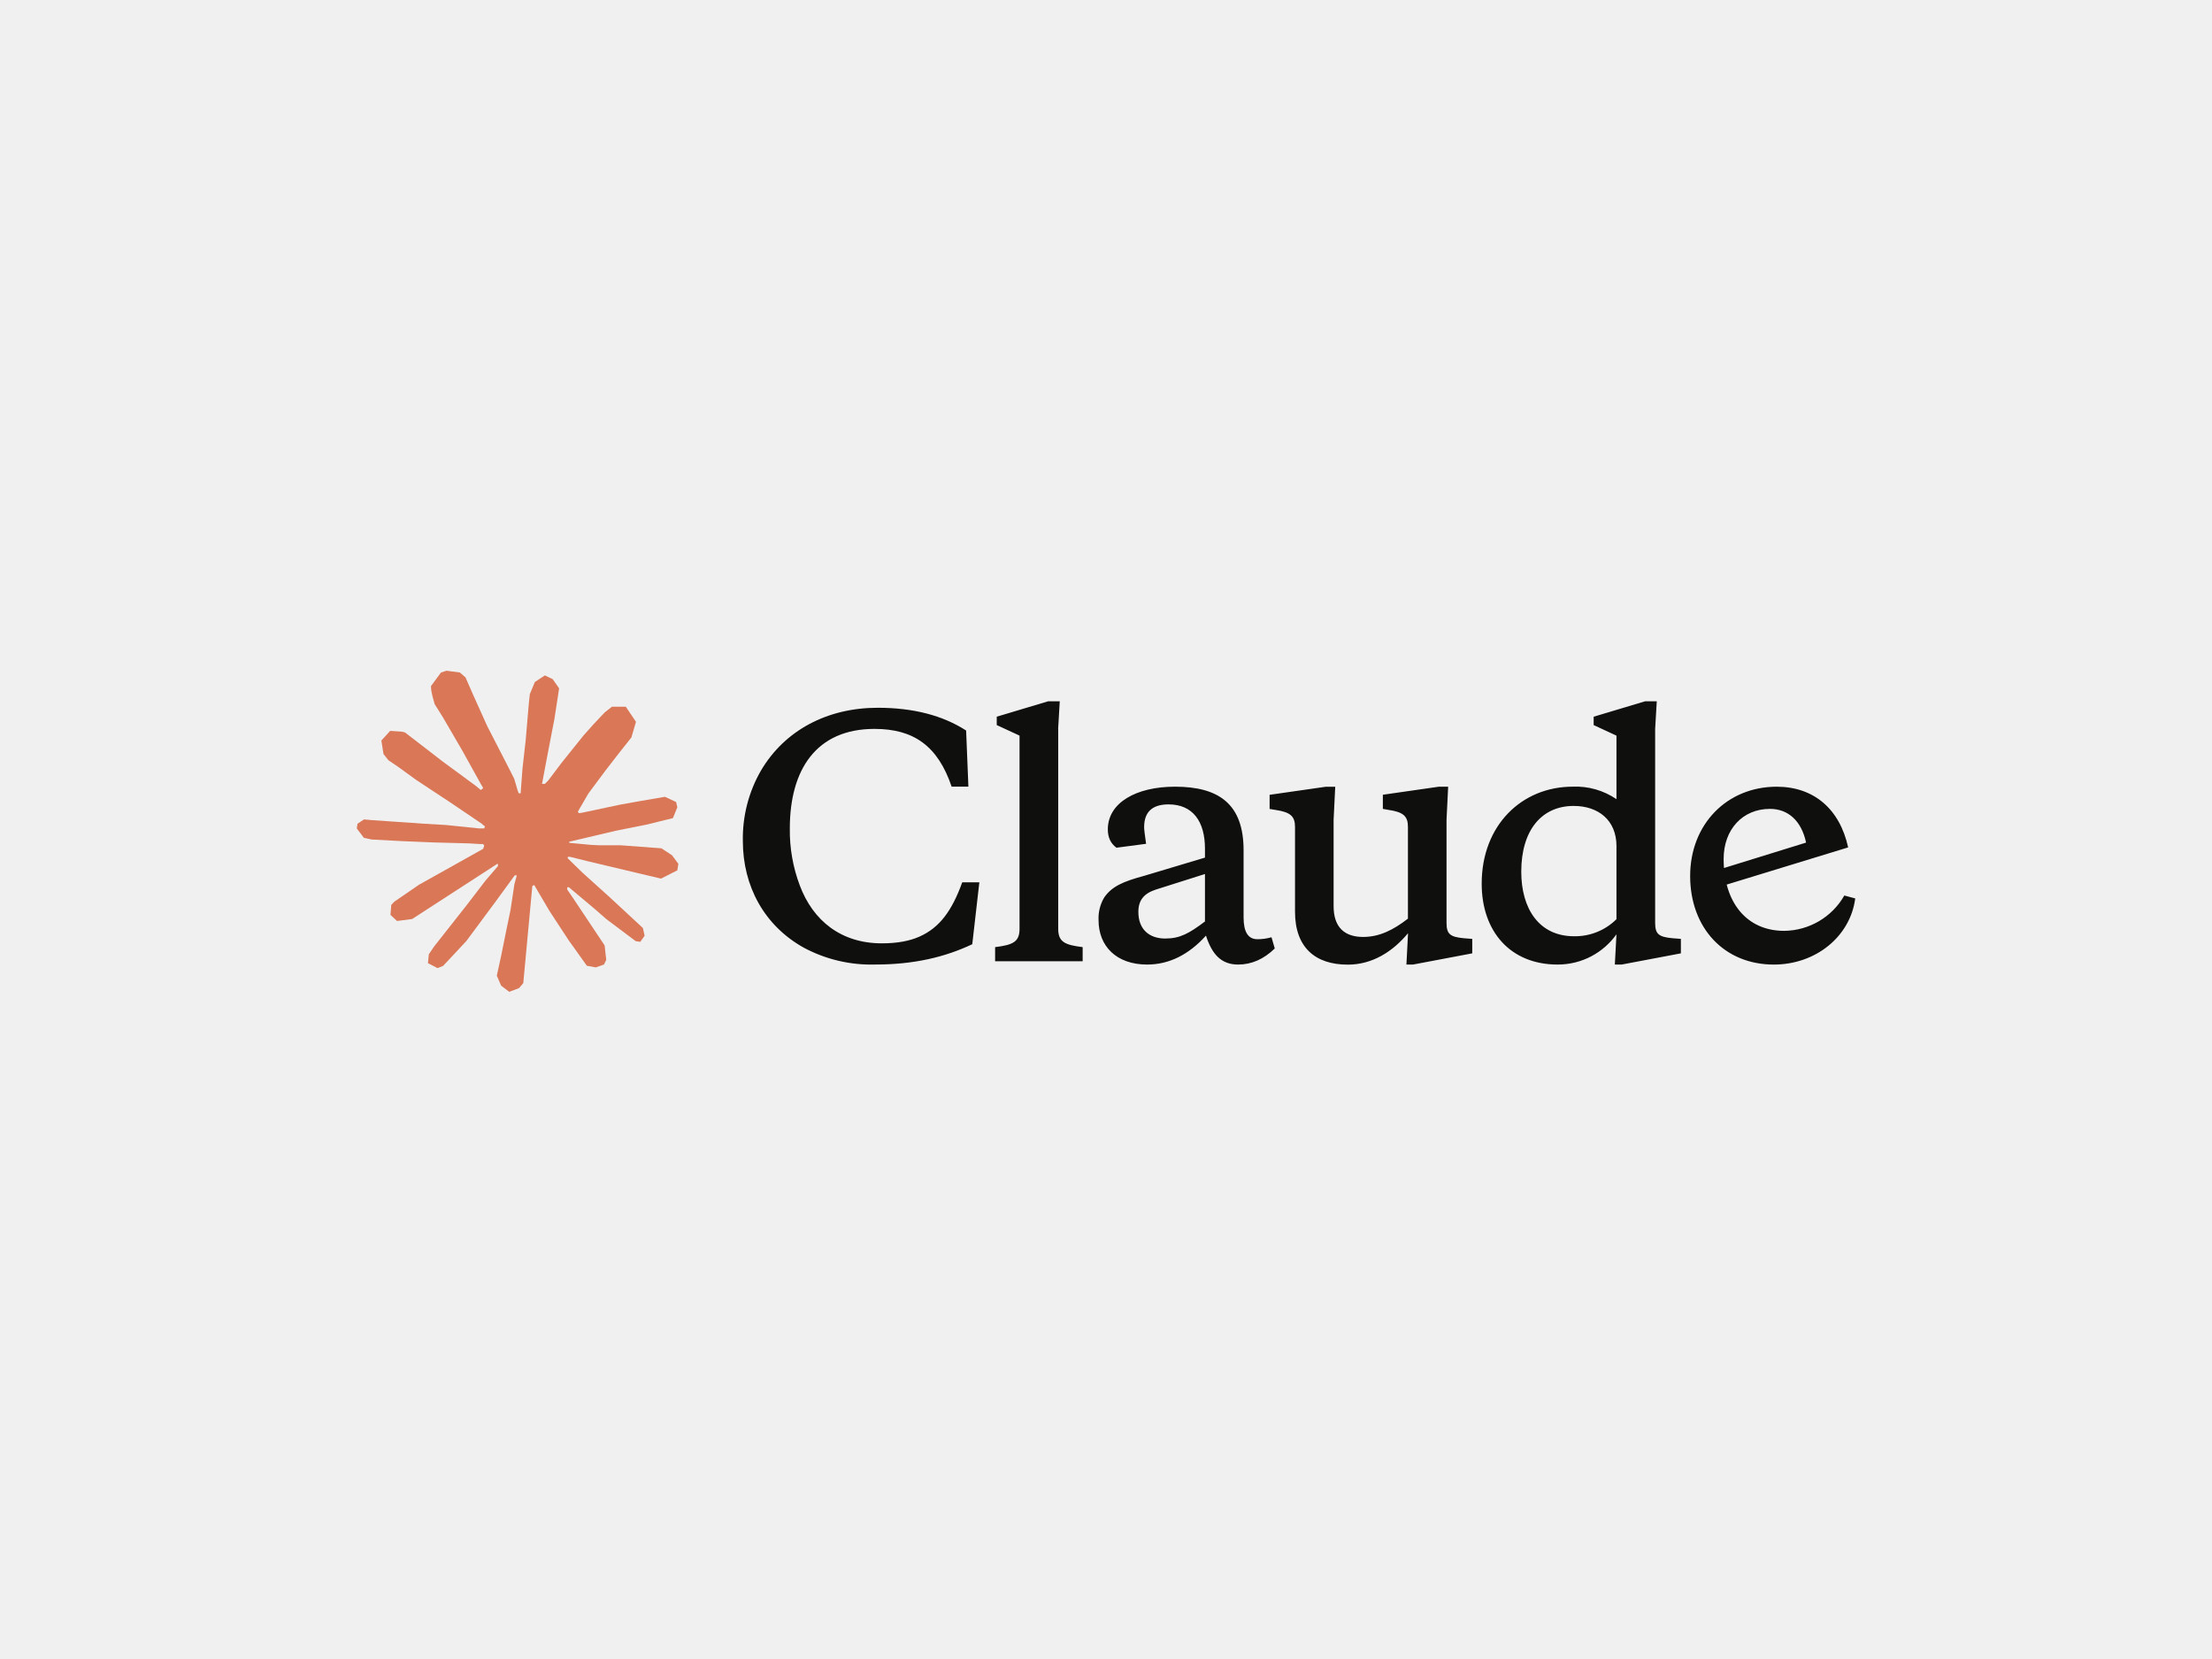
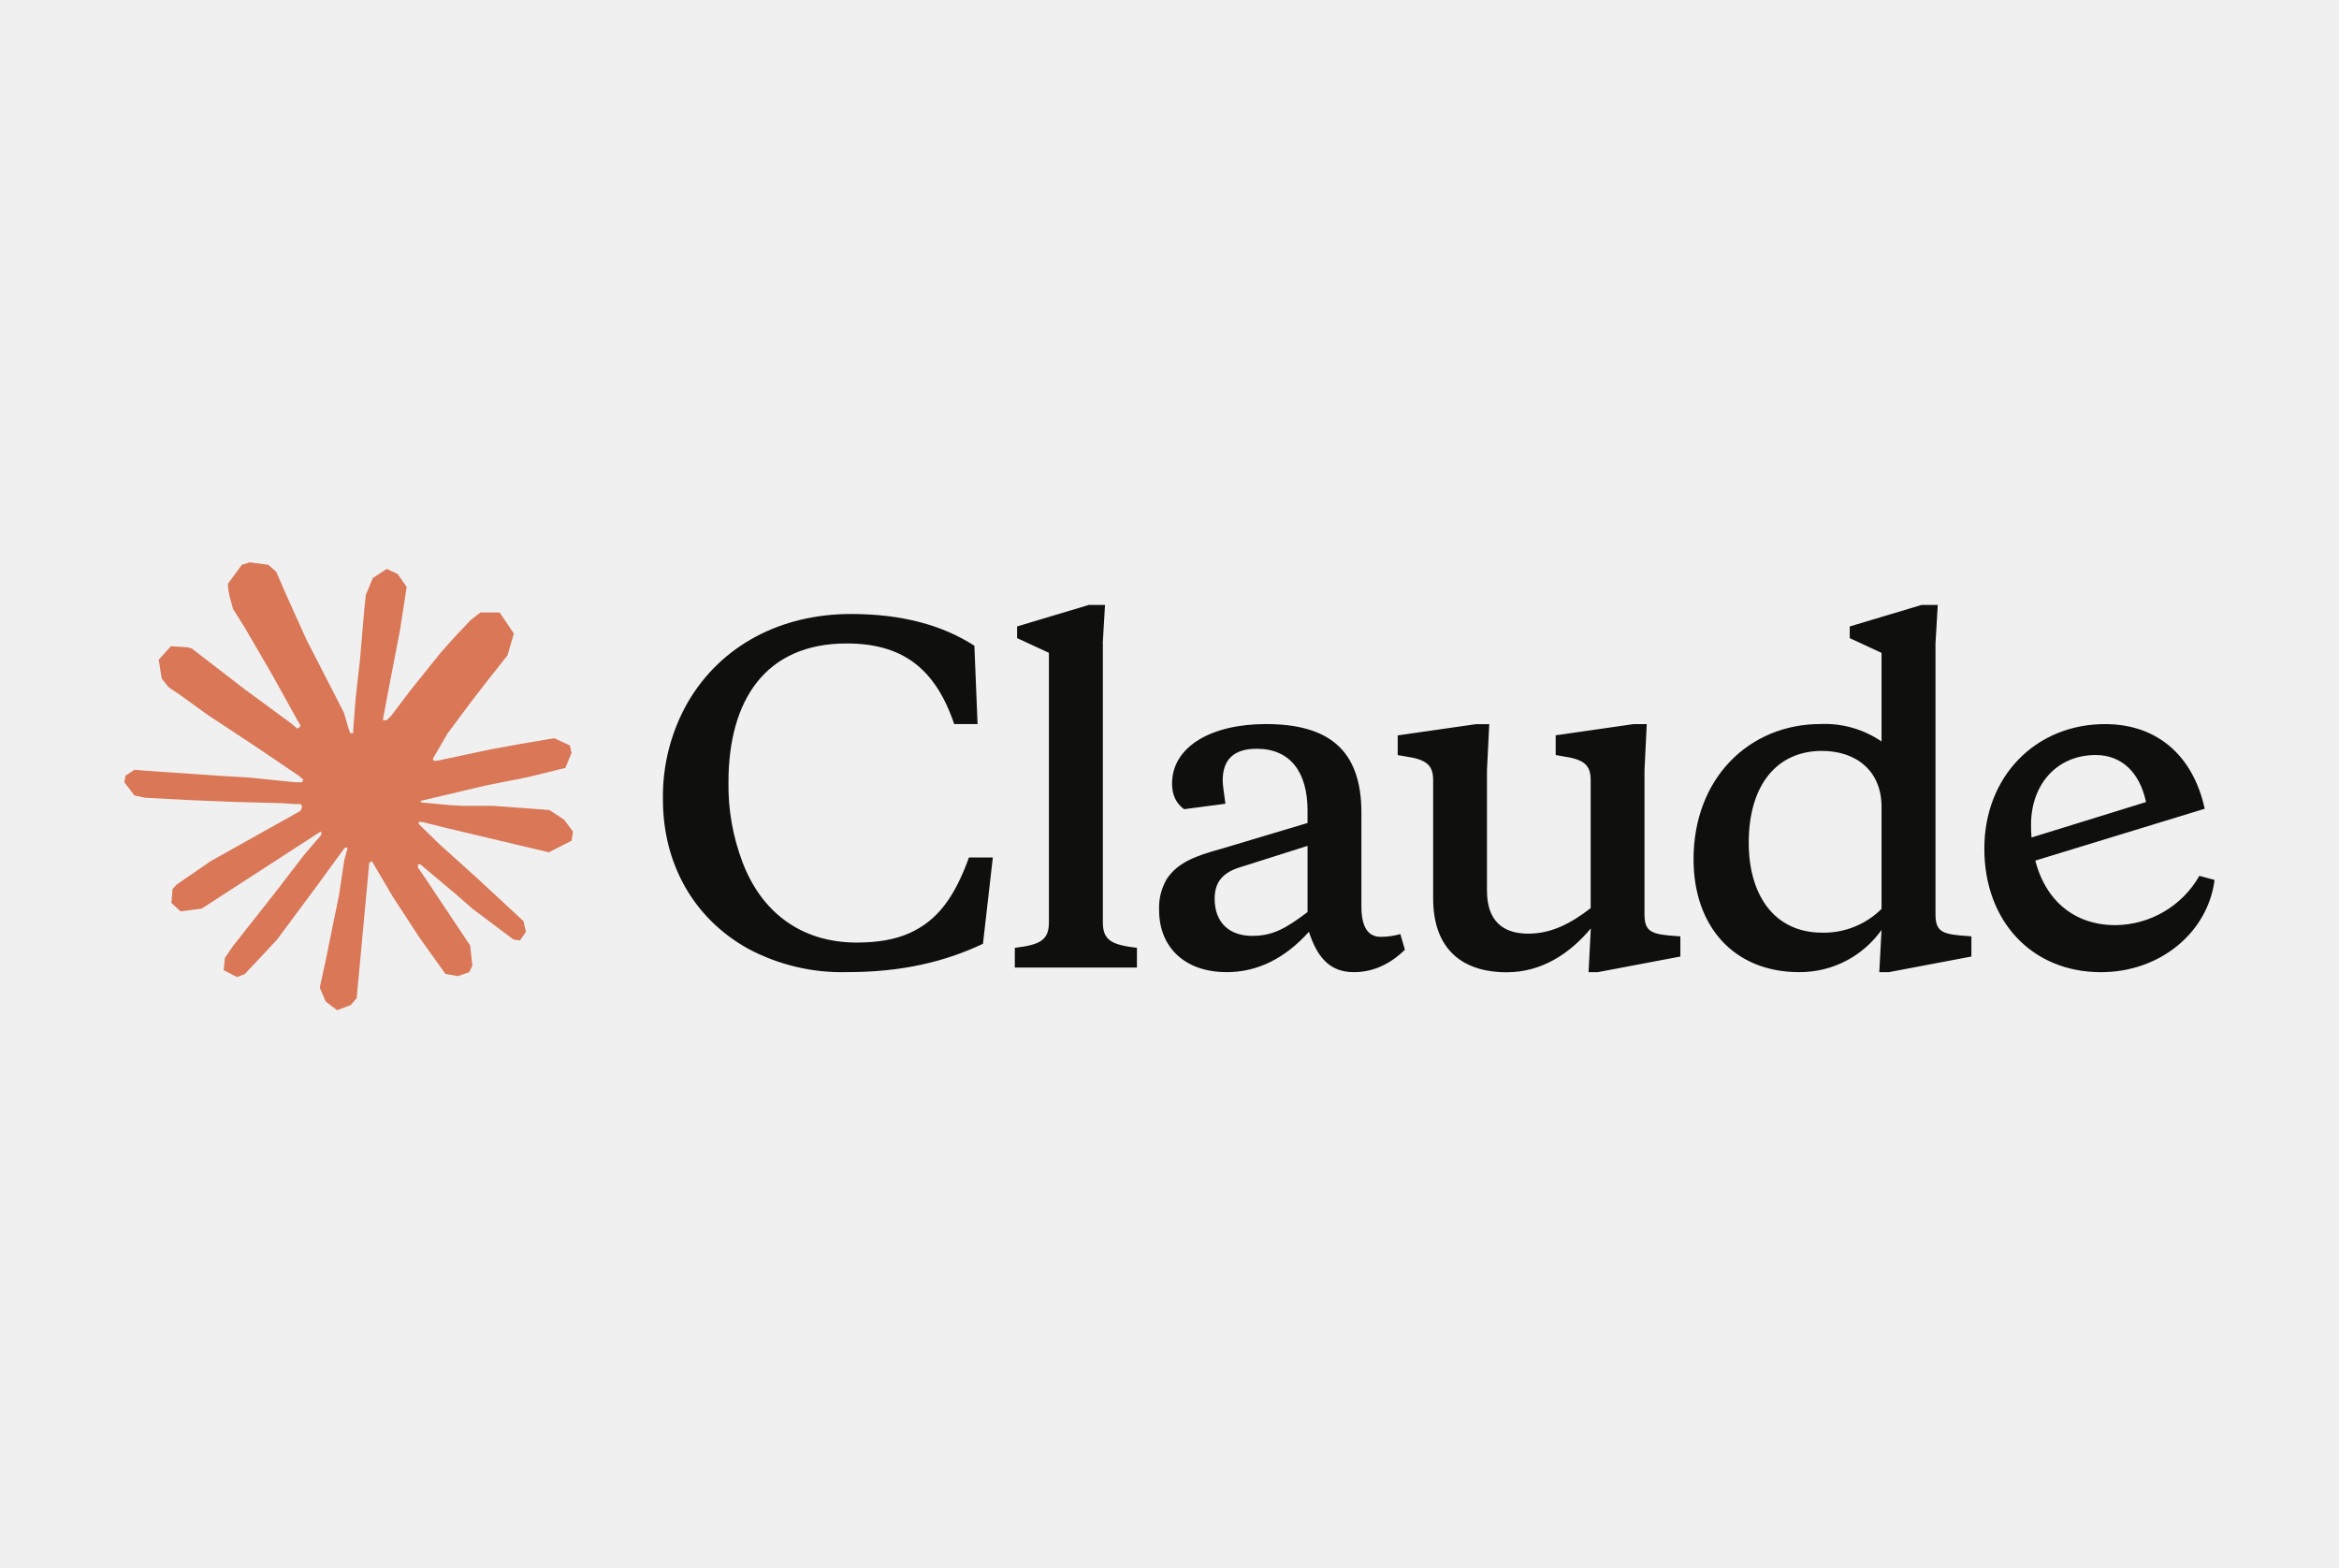
- <svg xmlns="http://www.w3.org/2000/svg" width="620" height="465" viewBox="0 0 620 465" fill="none">
+ <svg xmlns="http://www.w3.org/2000/svg" width="470" height="315" viewBox="75 75 470 315" fill="none">
  <g clip-path="url(#clip0_228_838)">
    <path d="M117.683 247.85L135.421 237.92L135.719 237.057L135.421 236.577H134.557L131.592 236.395L121.457 236.122L112.667 235.757L104.151 235.302L102.009 234.846L100 232.204L100.207 230.886L102.009 229.678L104.59 229.902L110.293 230.291L118.852 230.88L125.061 231.245L134.258 232.198H135.719L135.926 231.609L135.427 231.245L135.038 230.88L126.181 224.892L116.594 218.563L111.572 214.919L108.857 213.072L107.487 211.341L106.897 207.563L109.362 204.855L112.673 205.079L113.52 205.304L116.874 207.879L124.038 213.412L133.394 220.288L134.764 221.424L135.311 221.035L135.378 220.762L134.764 219.735L129.675 210.558L124.245 201.222L121.828 197.353L121.189 195.033C120.964 194.08 120.8 193.278 120.8 192.3L123.606 188.498L125.158 188L128.902 188.498L130.478 189.865L132.804 195.173L136.571 203.53L142.415 214.894L144.126 218.265L145.039 221.387L145.38 222.341H145.97V221.794L146.451 215.392L147.34 207.533L148.204 197.42L148.502 194.572L149.914 191.158L152.721 189.312L154.912 190.357L156.714 192.932L156.464 194.596L155.393 201.544L153.293 212.428L151.923 219.717H152.721L153.634 218.806L157.329 213.91L163.537 206.166L166.277 203.093L169.472 199.698L171.524 198.082H175.401L178.256 202.316L176.978 206.689L172.985 211.742L169.673 216.024L164.925 222.401L161.961 227.503L162.235 227.91L162.941 227.843L173.666 225.566L179.461 224.521L186.376 223.337L189.505 224.794L189.846 226.276L188.616 229.307L181.221 231.129L172.546 232.86L159.63 235.909L159.471 236.025L159.654 236.249L165.473 236.796L167.963 236.93H174.056L185.402 237.774L188.367 239.73L190.144 242.123L189.846 243.945L185.281 246.265L179.121 244.807L164.743 241.394L159.812 240.167H159.13V240.574L163.239 244.583L170.769 251.367L180.198 260.113L180.679 262.275L179.468 263.982L178.189 263.8L169.905 257.58L166.709 254.78L159.471 248.701H158.99V249.338L160.658 251.774L169.466 264.984L169.923 269.035L169.284 270.353L167.001 271.149L164.493 270.693L159.337 263.472L154.017 255.339L149.726 248.051L149.202 248.348L146.67 275.564L145.483 276.955L142.744 278L140.461 276.269L139.25 273.469L140.461 267.936L141.922 260.714L143.109 254.975L144.18 247.844L144.82 245.475L144.777 245.317L144.253 245.384L138.866 252.764L130.673 263.812L124.19 270.736L122.638 271.349L119.948 269.958L120.197 267.474L121.701 265.263L130.673 253.875L136.085 246.818L139.579 242.742L139.554 242.153H139.347L115.516 257.592L111.273 258.139L109.447 256.432L109.672 253.632L110.537 252.721L117.701 247.802L117.677 247.826L117.683 247.85Z" fill="#D97757" style="fill:#D97757;fill:color(display-p3 0.851 0.467 0.341);fill-opacity:1;" />
    <path d="M247.169 264.407C235.713 264.407 227.879 258.029 224.184 248.214C222.254 243.1 221.298 237.67 221.378 232.204C221.378 215.738 228.773 204.302 245.117 204.302C256.099 204.302 262.874 209.082 266.733 220.494H271.432L270.793 204.757C264.219 200.524 256.001 198.38 246.006 198.38C231.921 198.38 219.941 204.666 213.276 216.006C209.83 221.994 208.083 228.803 208.211 235.709C208.211 248.305 214.17 259.463 225.353 265.658C231.476 268.92 238.342 270.541 245.282 270.347C256.19 270.347 264.846 268.276 272.516 264.656L274.5 247.303H269.709C266.836 255.23 263.409 259.991 257.724 262.518C254.942 263.769 251.424 264.407 247.181 264.407H247.169ZM296.584 204.302L297.041 196.558H293.802L279.376 200.882V203.227L285.767 206.184V260.344C285.767 264.03 283.874 264.85 278.919 265.47V269.43H303.457V265.47C298.483 264.856 296.608 264.036 296.608 260.344V204.32L296.584 204.296V204.302ZM394.167 270.353H396.06L412.654 267.213V263.162L410.328 262.98C406.451 262.615 405.446 261.819 405.446 258.655V229.775L405.903 220.506H403.279L387.599 222.76V226.72L389.127 226.993C393.37 227.606 394.63 228.791 394.63 231.755V257.489C390.569 260.629 386.686 262.615 382.078 262.615C376.965 262.615 373.793 260.022 373.793 253.96V229.793L374.25 220.524H371.559L355.855 222.778V226.738L357.474 227.011C361.716 227.625 362.977 228.809 362.977 231.773V255.527C362.977 265.591 368.68 270.377 377.768 270.377C384.708 270.377 390.393 266.691 394.66 261.564L394.204 270.377L394.179 270.353H394.167ZM348.562 238.308C348.562 225.438 341.714 220.5 329.345 220.5C318.437 220.5 310.512 225.007 310.512 232.477C310.512 234.706 311.309 236.419 312.928 237.604L321.237 236.51C320.872 234.008 320.689 232.477 320.689 231.84C320.689 227.606 322.948 225.462 327.537 225.462C334.318 225.462 337.739 230.224 337.739 237.877V240.379L320.622 245.506C314.919 247.054 311.674 248.397 309.507 251.543C308.357 253.468 307.803 255.685 307.912 257.92C307.912 265.209 312.934 270.353 321.517 270.353C327.726 270.353 333.229 267.553 338.019 262.245C339.73 267.553 342.353 270.353 347.034 270.353C350.821 270.353 354.248 268.829 357.303 265.846L356.39 262.706C355.069 263.071 353.791 263.253 352.44 263.253C349.816 263.253 348.562 261.182 348.562 257.124V238.314V238.308ZM326.648 263.065C321.967 263.065 319.07 260.356 319.07 255.594C319.07 252.363 320.598 250.468 323.861 249.374L337.739 244.977V258.278C333.314 261.625 330.709 263.058 326.648 263.058V263.065ZM471.133 267.207V263.156L468.783 262.973C464.906 262.609 463.919 261.813 463.919 258.649V204.308L464.376 196.564H461.113L446.687 200.888V203.233L453.078 206.19V223.999C449.481 221.539 445.177 220.306 440.819 220.494C426.484 220.494 415.302 231.378 415.302 247.668C415.302 261.085 423.337 270.353 436.576 270.353C443.424 270.353 449.383 267.031 453.078 261.88L452.622 270.353H454.539L471.133 267.213V267.207ZM441.093 225.894C447.941 225.894 453.078 229.854 453.078 237.142V257.641C449.925 260.775 445.634 262.5 441.184 262.421C431.372 262.421 426.392 254.677 426.392 244.339C426.392 232.726 432.078 225.894 441.093 225.894ZM506.219 236.146C504.941 230.133 501.246 226.72 496.108 226.72C488.438 226.72 483.118 232.484 483.118 240.75C483.118 252.982 489.601 260.908 500.077 260.908C507.065 260.836 513.493 257.064 516.944 251.002L520 251.822C518.631 262.433 509.001 270.359 497.173 270.359C483.295 270.359 473.732 260.113 473.732 245.536C473.732 230.959 484.117 220.506 497.995 220.506C508.355 220.506 515.66 226.726 518.016 237.519L481.858 248.585V243.714L506.213 236.176V236.152L506.219 236.146Z" fill="#0F0F0D" style="fill:#0F0F0D;fill:color(display-p3 0.059 0.059 0.051);fill-opacity:1;" />
  </g>
  <defs>
    <clipPath id="clip0_228_838">
      <rect width="420" height="90" fill="white" style="fill:white;fill-opacity:1;" transform="translate(100 188)" />
    </clipPath>
  </defs>
</svg>
